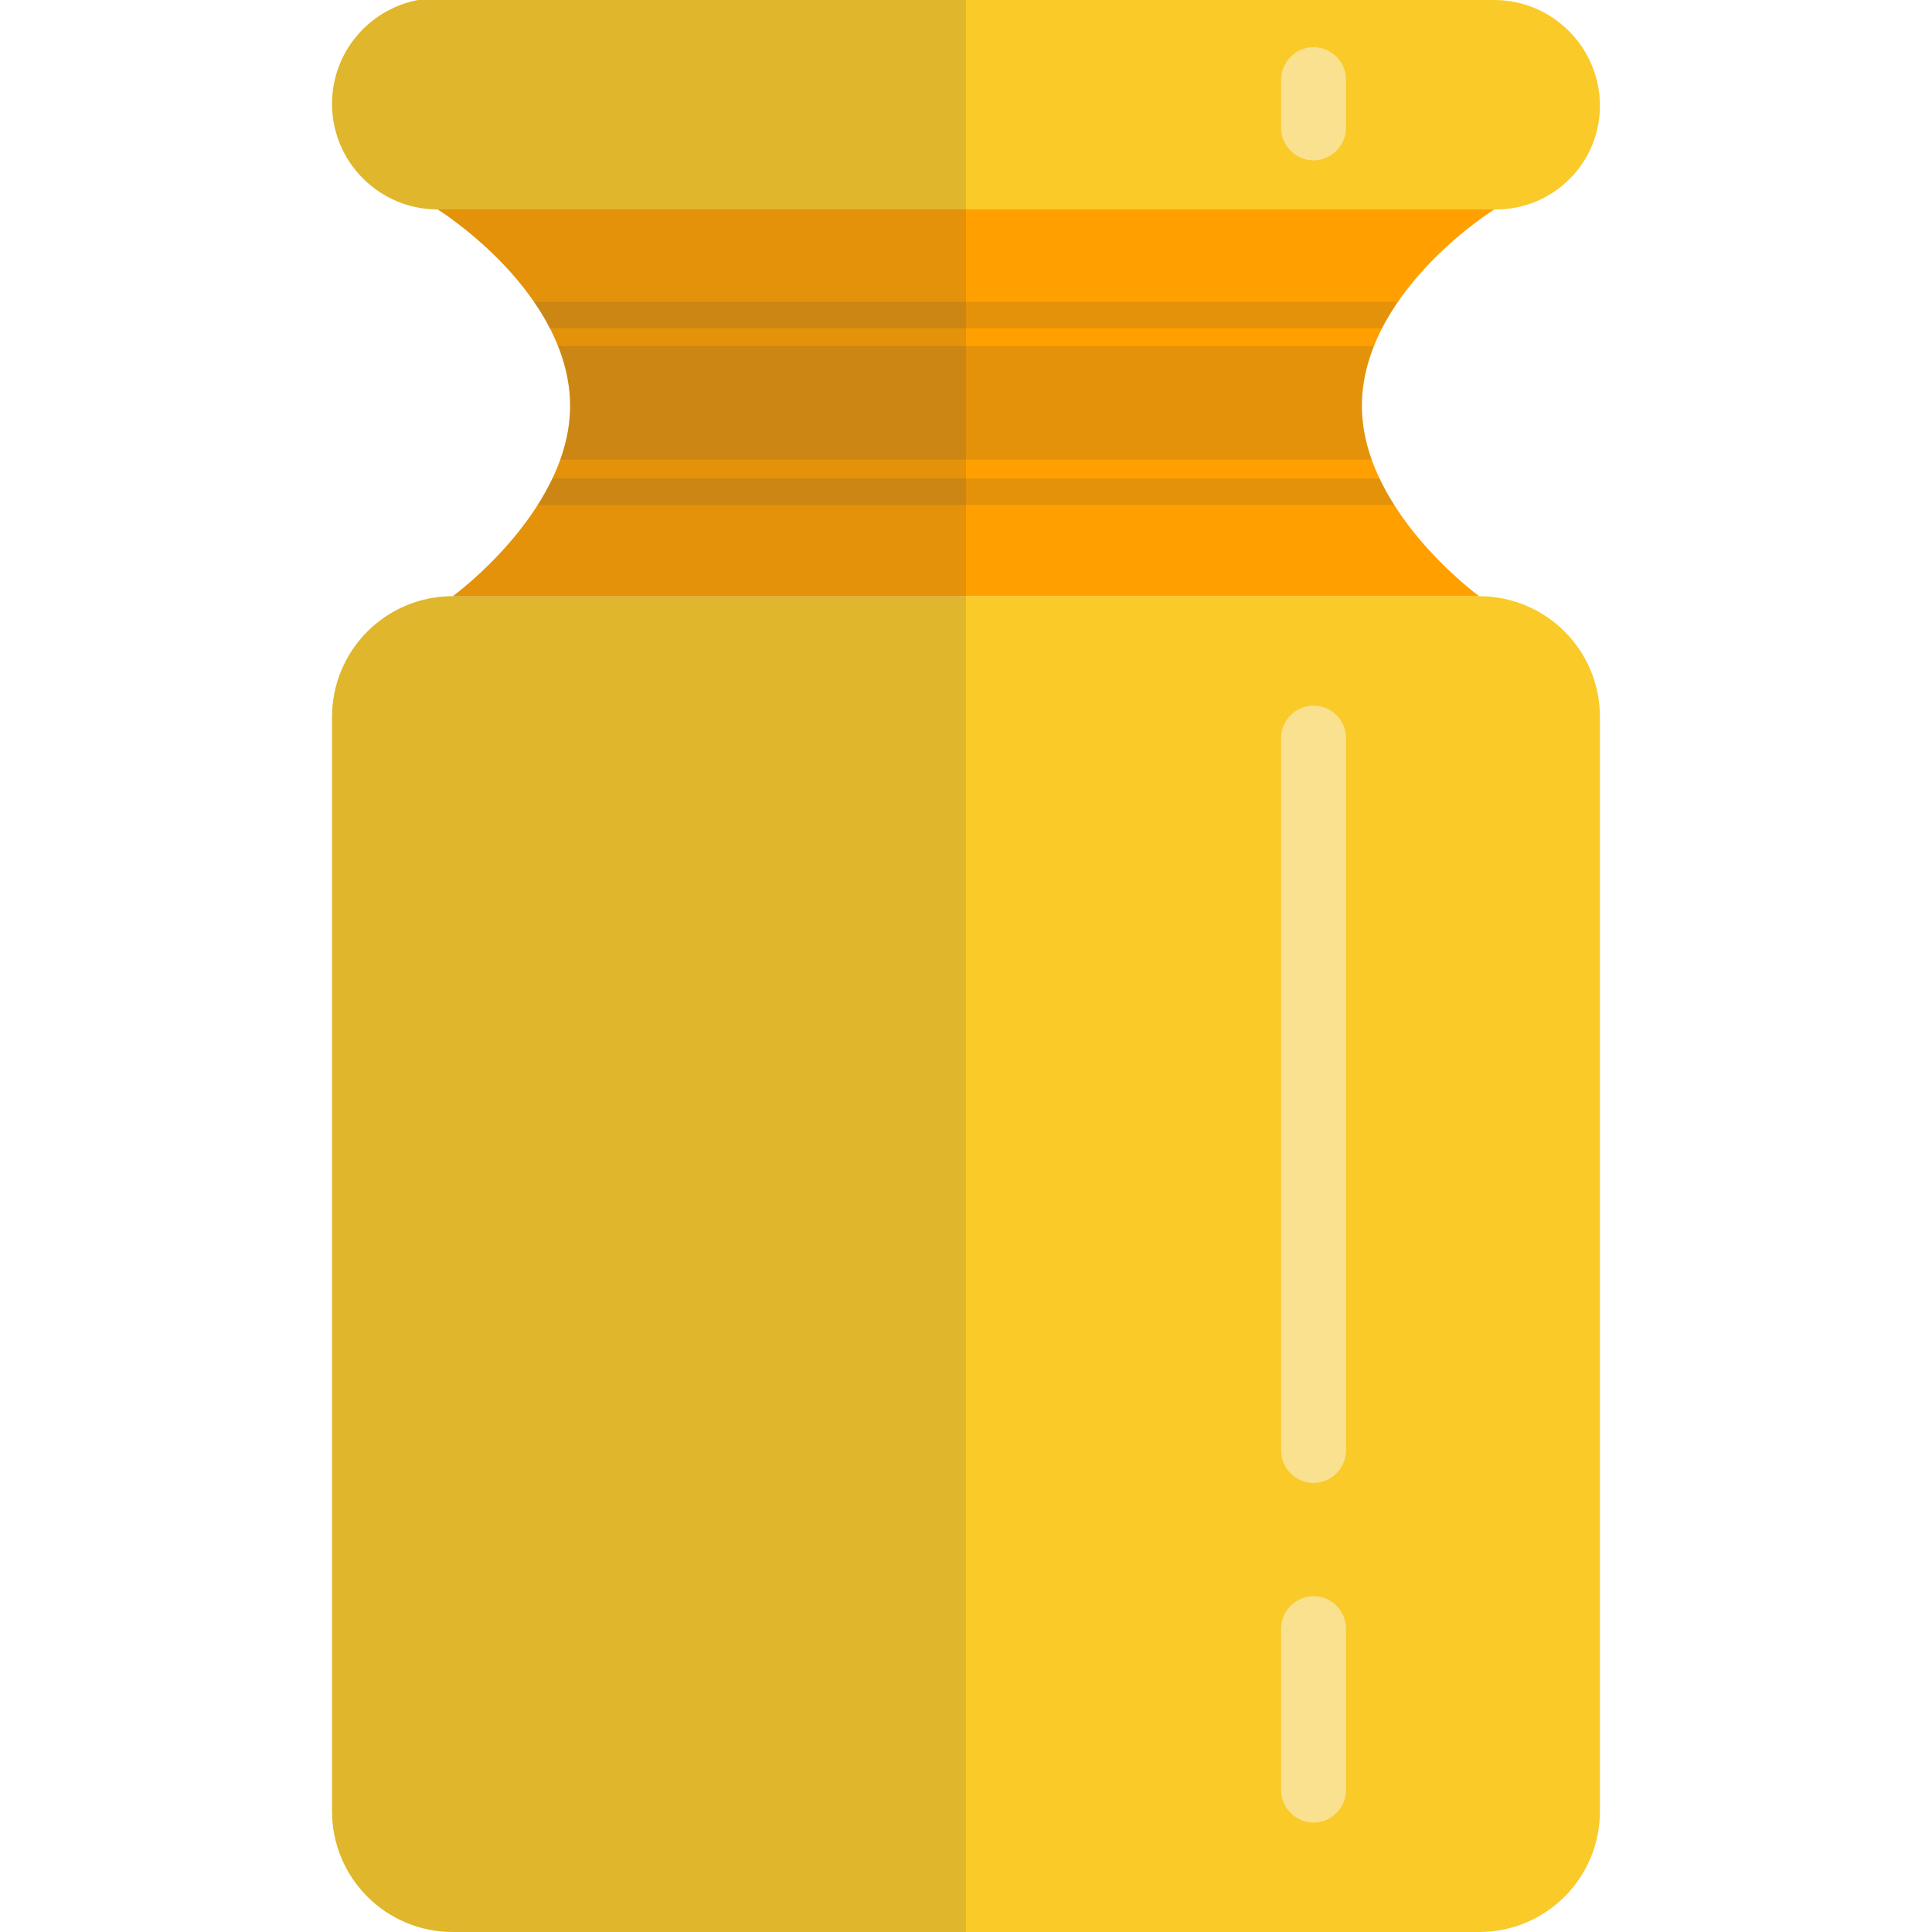
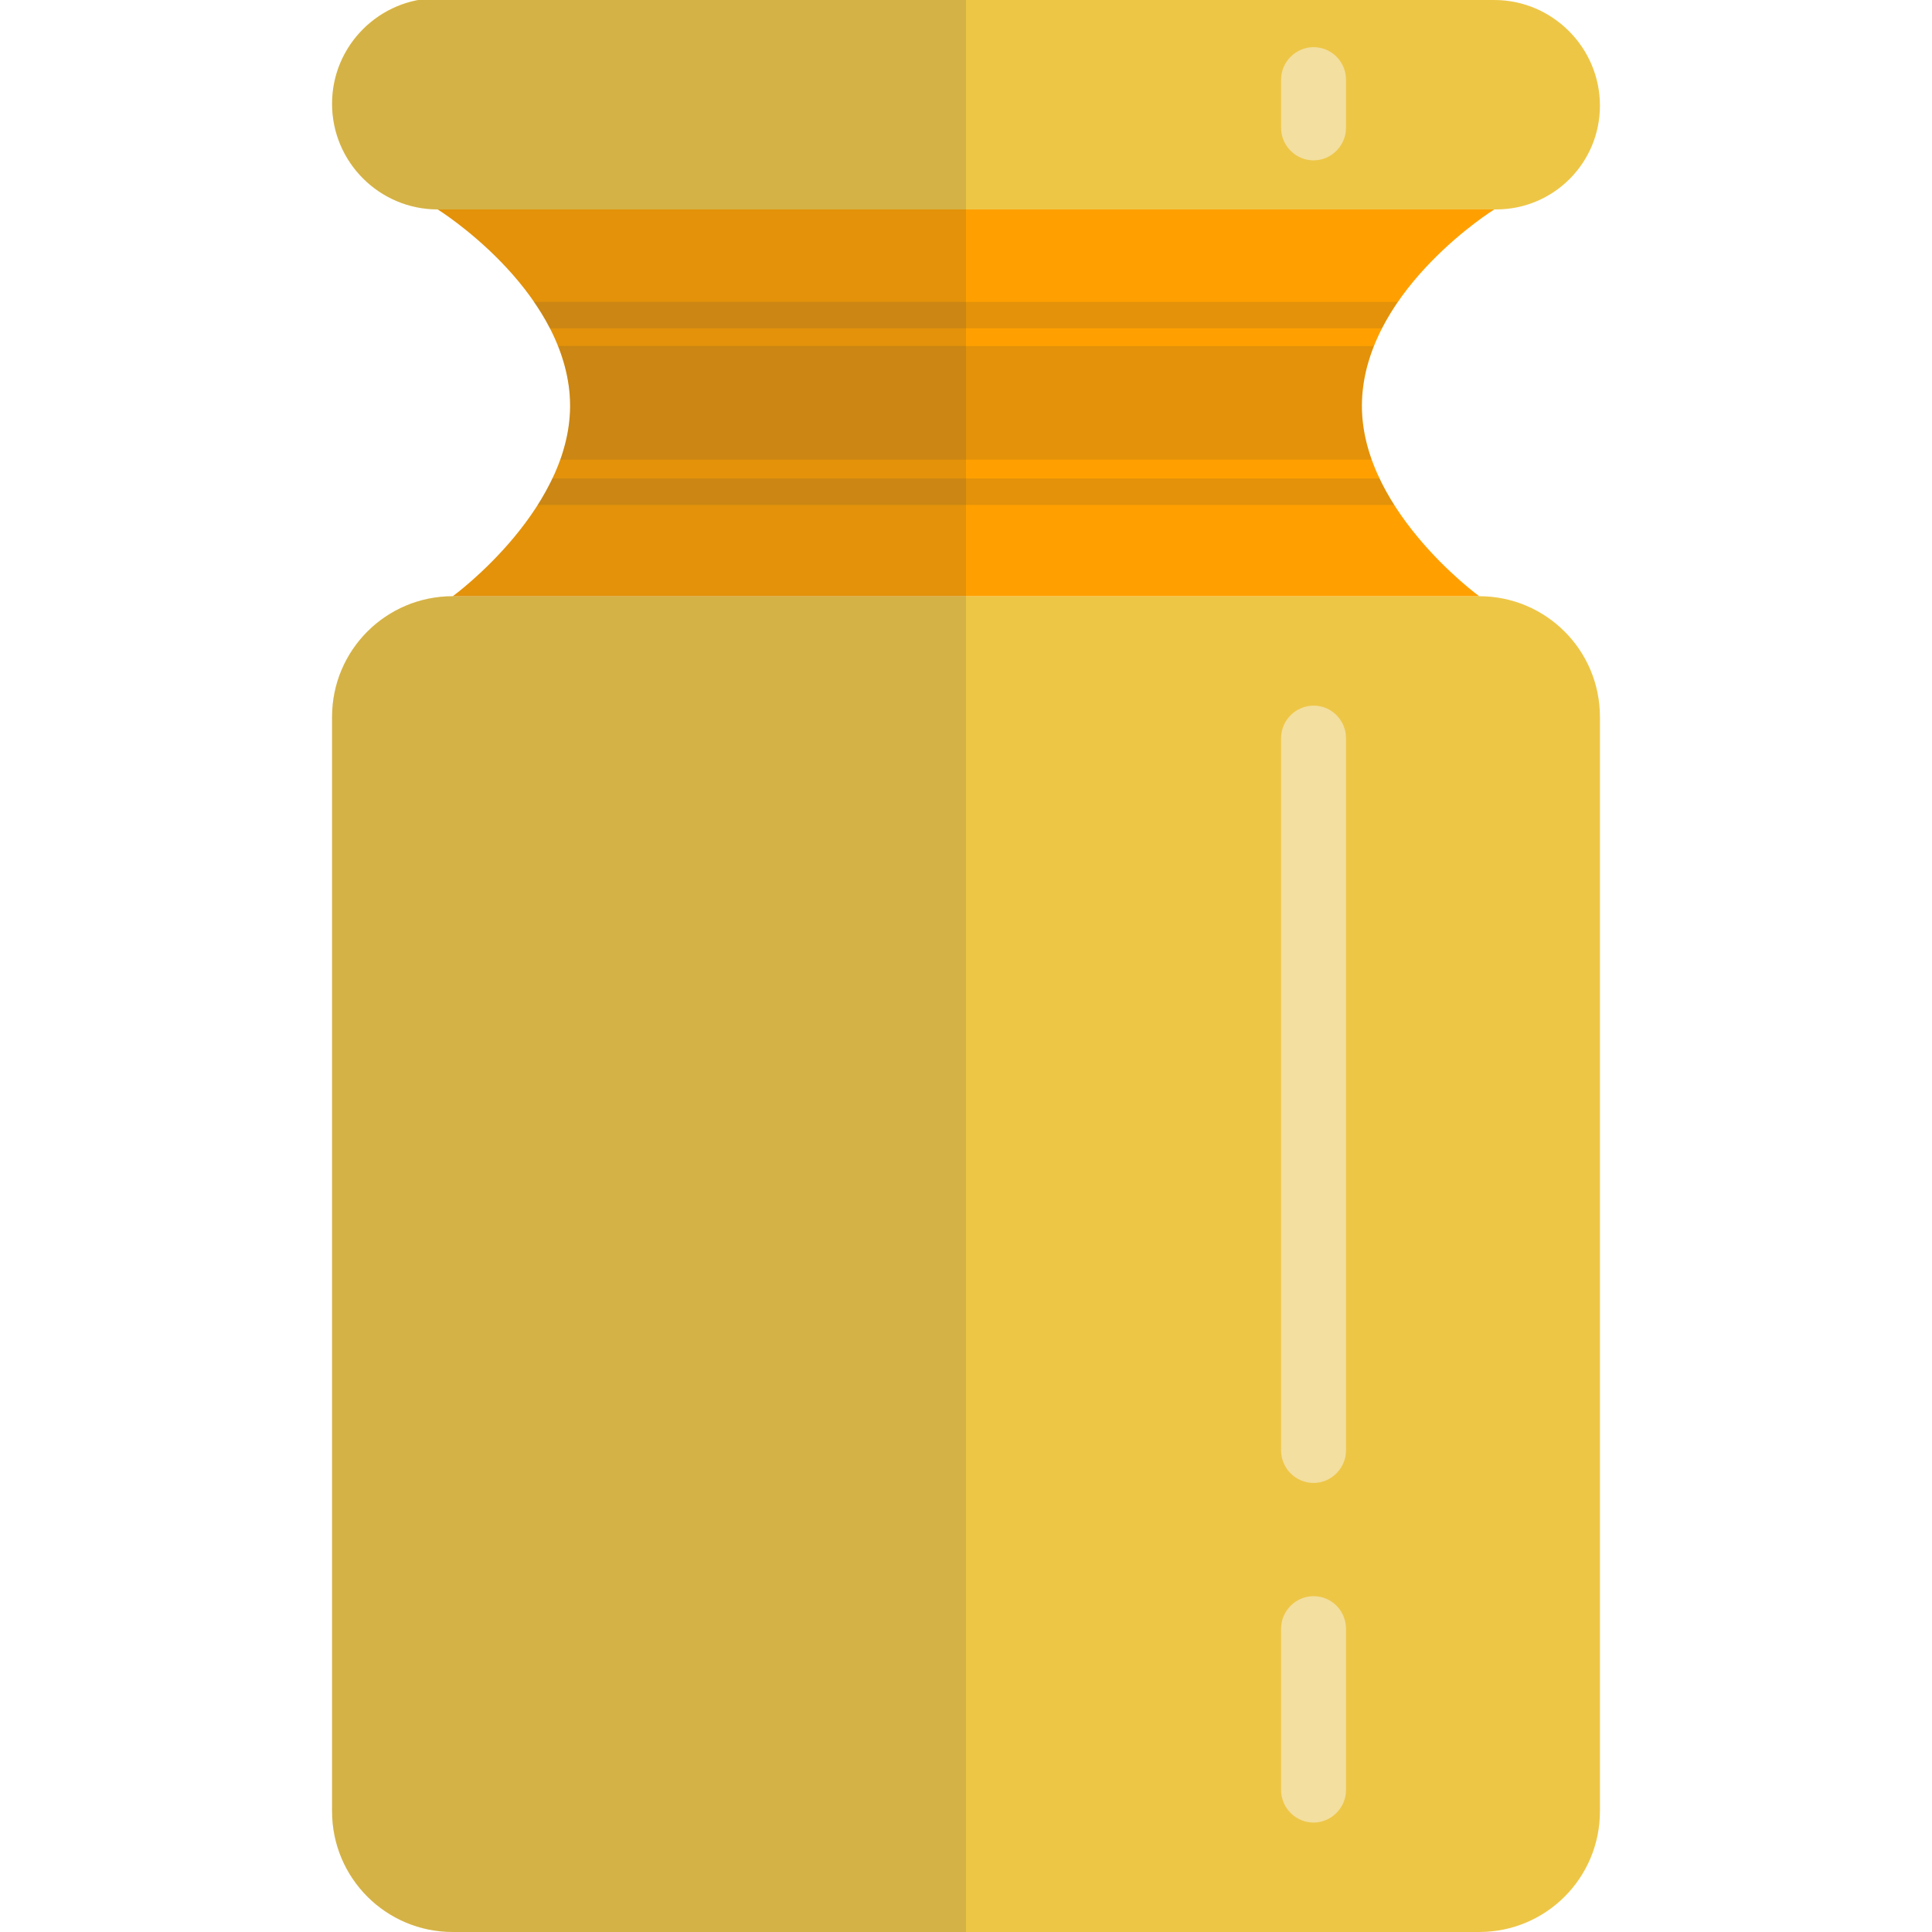
<svg xmlns="http://www.w3.org/2000/svg" version="1.1" x="0" y="0" viewBox="0 0 512 512" xml:space="preserve">
  <style type="text/css">.st2{opacity:.15;fill:#444}</style>
-   <path d="M392 512H120c-17.7 0-32-14.3-32-32V190c0-17.7 14.3-32 32-32h272c17.7 0 32 14.3 32 32v290c0 17.7-14.3 32-32 32zm4.5-456.5H116c-15.4 0-28-12.5-28-28s12.6-28 28-28L396 0c15.4 0 28 12.6 28 28 0 15.2-12.3 27.5-27.5 27.5z" fill="#faca28" />
+   <path d="M392 512H120c-17.7 0-32-14.3-32-32V190c0-17.7 14.3-32 32-32h272c17.7 0 32 14.3 32 32v290c0 17.7-14.3 32-32 32zm4.5-456.5H116c-15.4 0-28-12.5-28-28s12.6-28 28-28L396 0c15.4 0 28 12.6 28 28 0 15.2-12.3 27.5-27.5 27.5z" fill="#eec646" />
  <path d="M361 105c2-29 35-49.5 35-49.5H116S149 76 151 105s-31 53-31 53h272s-33-24-31-53z" fill="#ffa000" />
  <path class="st2" d="M148.5 121.8c1.9-5.3 2.9-10.9 2.5-16.8-.3-4.7-1.4-9.1-3.1-13.3h216.2c-1.7 4.2-2.8 8.6-3.1 13.3-.4 5.8.6 11.5 2.5 16.8h-215zM145.7 87h220.5c1.3-2.4 2.7-4.8 4.2-7h-229c1.6 2.2 3.1 4.6 4.3 7zm223.8 46.8h-227c1.4-2.2 2.7-4.6 3.9-7h219.2c1.1 2.4 2.4 4.7 3.9 7z" />
  <path d="M348.1 187c-4.7 0-8.6 3.9-8.6 8.6v188.8c0 4.7 3.9 8.6 8.6 8.6s8.6-3.9 8.6-8.6V195.6c0-4.7-3.8-8.6-8.6-8.6zm0 236c-4.7 0-8.6 3.9-8.6 8.6v42.8c0 4.7 3.9 8.6 8.6 8.6s8.6-3.9 8.6-8.6v-42.8c0-4.7-3.8-8.6-8.6-8.6zm0-410.5c-4.7 0-8.6 3.9-8.6 8.6v12.8c0 4.7 3.9 8.6 8.6 8.6s8.6-3.9 8.6-8.6V21.1c0-4.7-3.8-8.6-8.6-8.6z" opacity=".5" fill="#f8f8f8" />
  <path class="st2" d="M111 0C97.9 2.4 88 13.8 88 27.5c0 15.4 12.5 28 28 28 0 0 23.3 14.5 31.9 36.3.1.3.3.7.4 1 .1.4.3.8.4 1.1.1.3.2.6.3 1 .2.6.4 1.3.6 1.9.1.3.1.5.2.8.1.6.3 1.1.4 1.7 0 .2.1.3.1.5.1.7.3 1.5.4 2.2 0 .2.1.4.1.6.1.8.2 1.6.2 2.4.1.8.1 1.6.1 2.5v.9c0 .5 0 1-.1 1.5 0 .4-.1.7-.1 1.1 0 .4-.1.8-.1 1.2-.1.4-.1.8-.2 1.2 0 .3-.1.5-.1.8-.3 1.8-.8 3.7-1.3 5.4v.1c-.2.7-.4 1.3-.7 2C141 142.7 120 158 120 158c-17.7 0-32 14.3-32 32v290c0 17.7 14.3 32 32 32h136V0H111z" />
</svg>
